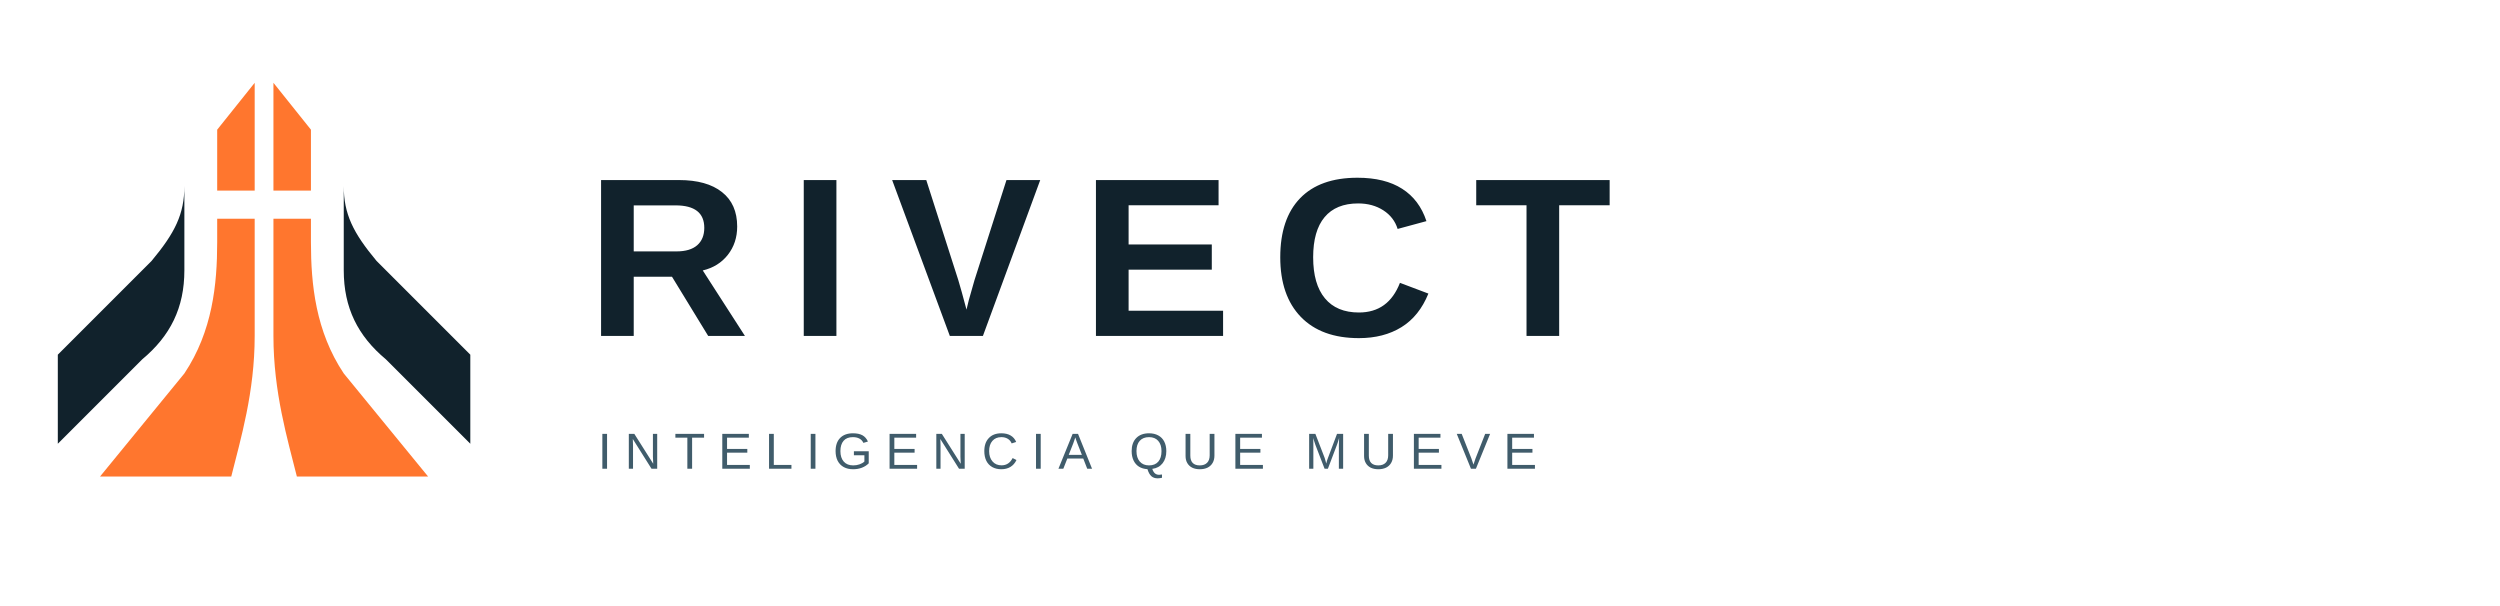
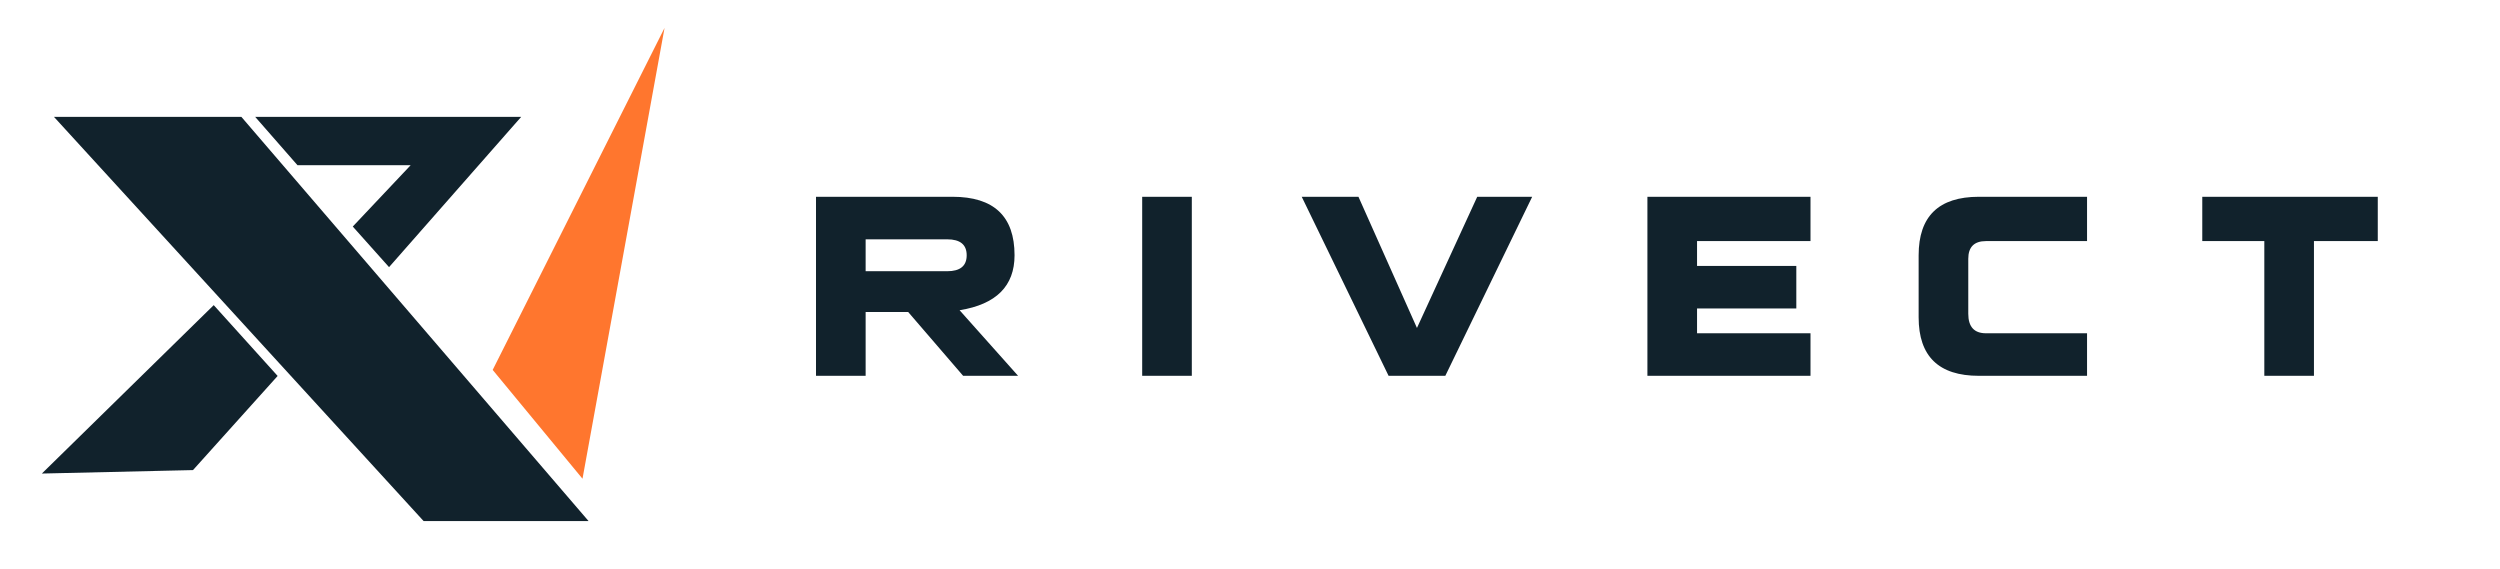
- <svg xmlns="http://www.w3.org/2000/svg" viewBox="0 0 640 155">
-   <g transform="translate(10 14) scale(1.2)">
-     <path d="M31 28v18c0 8-3 14-9 19L4 83V64l20-20c5-6 7-10 7-16Zm34 0v18c0 8 3 14 9 19l18 18V64L72 44c-5-6-7-10-7-16Z" fill="#11222c" />
-     <path d="m46 6-8 10v13h8Zm4 0 8 10v13h-8ZM38 35h8v25c0 12-3 22-5 30H13l18-22c6-9 7-19 7-28Zm20 0h-8v25c0 12 3 22 5 30h28L65 68c-6-9-7-19-7-28Z" fill="#ff762e" />
+ <svg xmlns="http://www.w3.org/2000/svg" viewBox="0 0 1100 250" role="img">
+   <g transform="translate(15 10) scale(.38)">
+     <path fill="#11222C" d="M23 109H240L642 577H451Z" />
+     <path fill="#11222C" d="M256 109H564L411 283L369 236L436 165H305Z" />
+     <path fill="#11222C" d="M208 327L282 409L184 518L9 522Z" />
+     <path fill="#FF762E" d="M730 6L531 402L635 528Z" />
  </g>
-   <text x="150" y="86" font-family="Arial,Helvetica,sans-serif" font-size="58" font-weight="600" letter-spacing="10" fill="#11222c">RIVECT</text>
-   <text x="153" y="120" font-family="Arial,Helvetica,sans-serif" font-size="13" letter-spacing="3.3" fill="#405c6b">INTELIGENCIA QUE MUEVE</text>
+   <g transform="translate(345 78) scale(.78)">
+     <path fill="#11222C" fill-rule="evenodd" d="M18 11H95Q130 11 130 44Q130 70 99 75L132 112H101L70 76H46V112H18ZM46 35V53H92Q103 53 103 44Q103 35 92 35ZM202 11H230V112H202ZM292 11H324L357 85L391 11H422L373 112H341ZM487 11H579V36H515V50H571V74H515V88H579V112H487ZM674 11H735V36H678Q668 36 668 46V77Q668 88 678 88H735V112H674Q640 112 640 79V44Q640 11 674 11ZM800 11H899V36H863V112H835V36H800Z" />
+   </g>
</svg>
